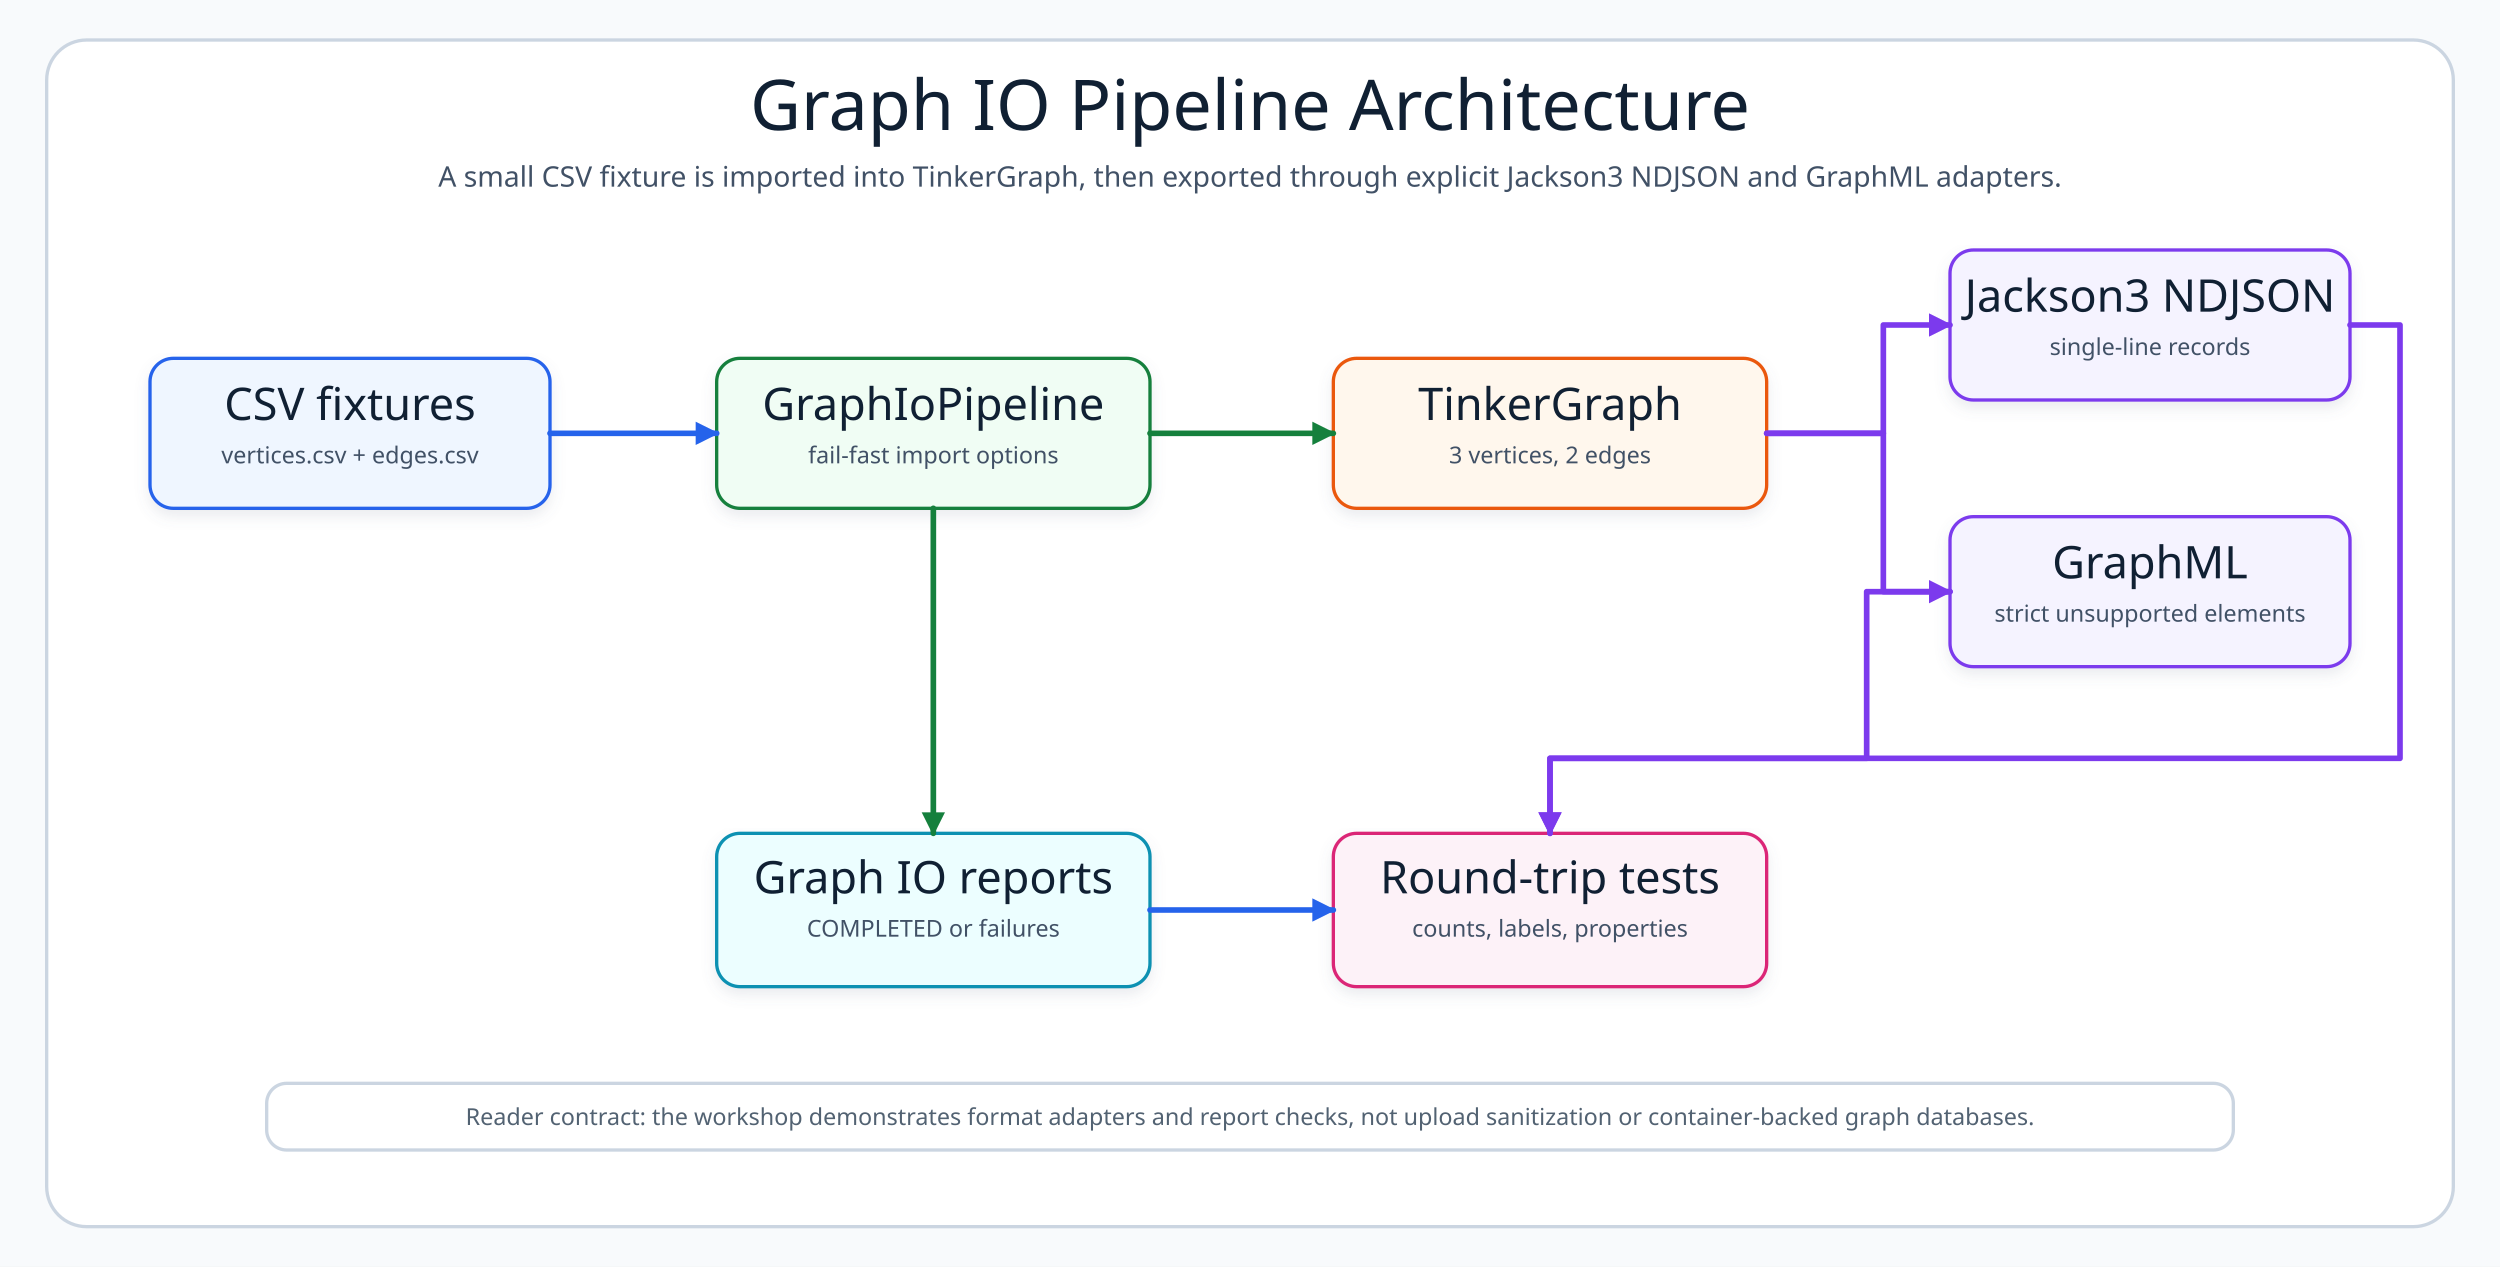
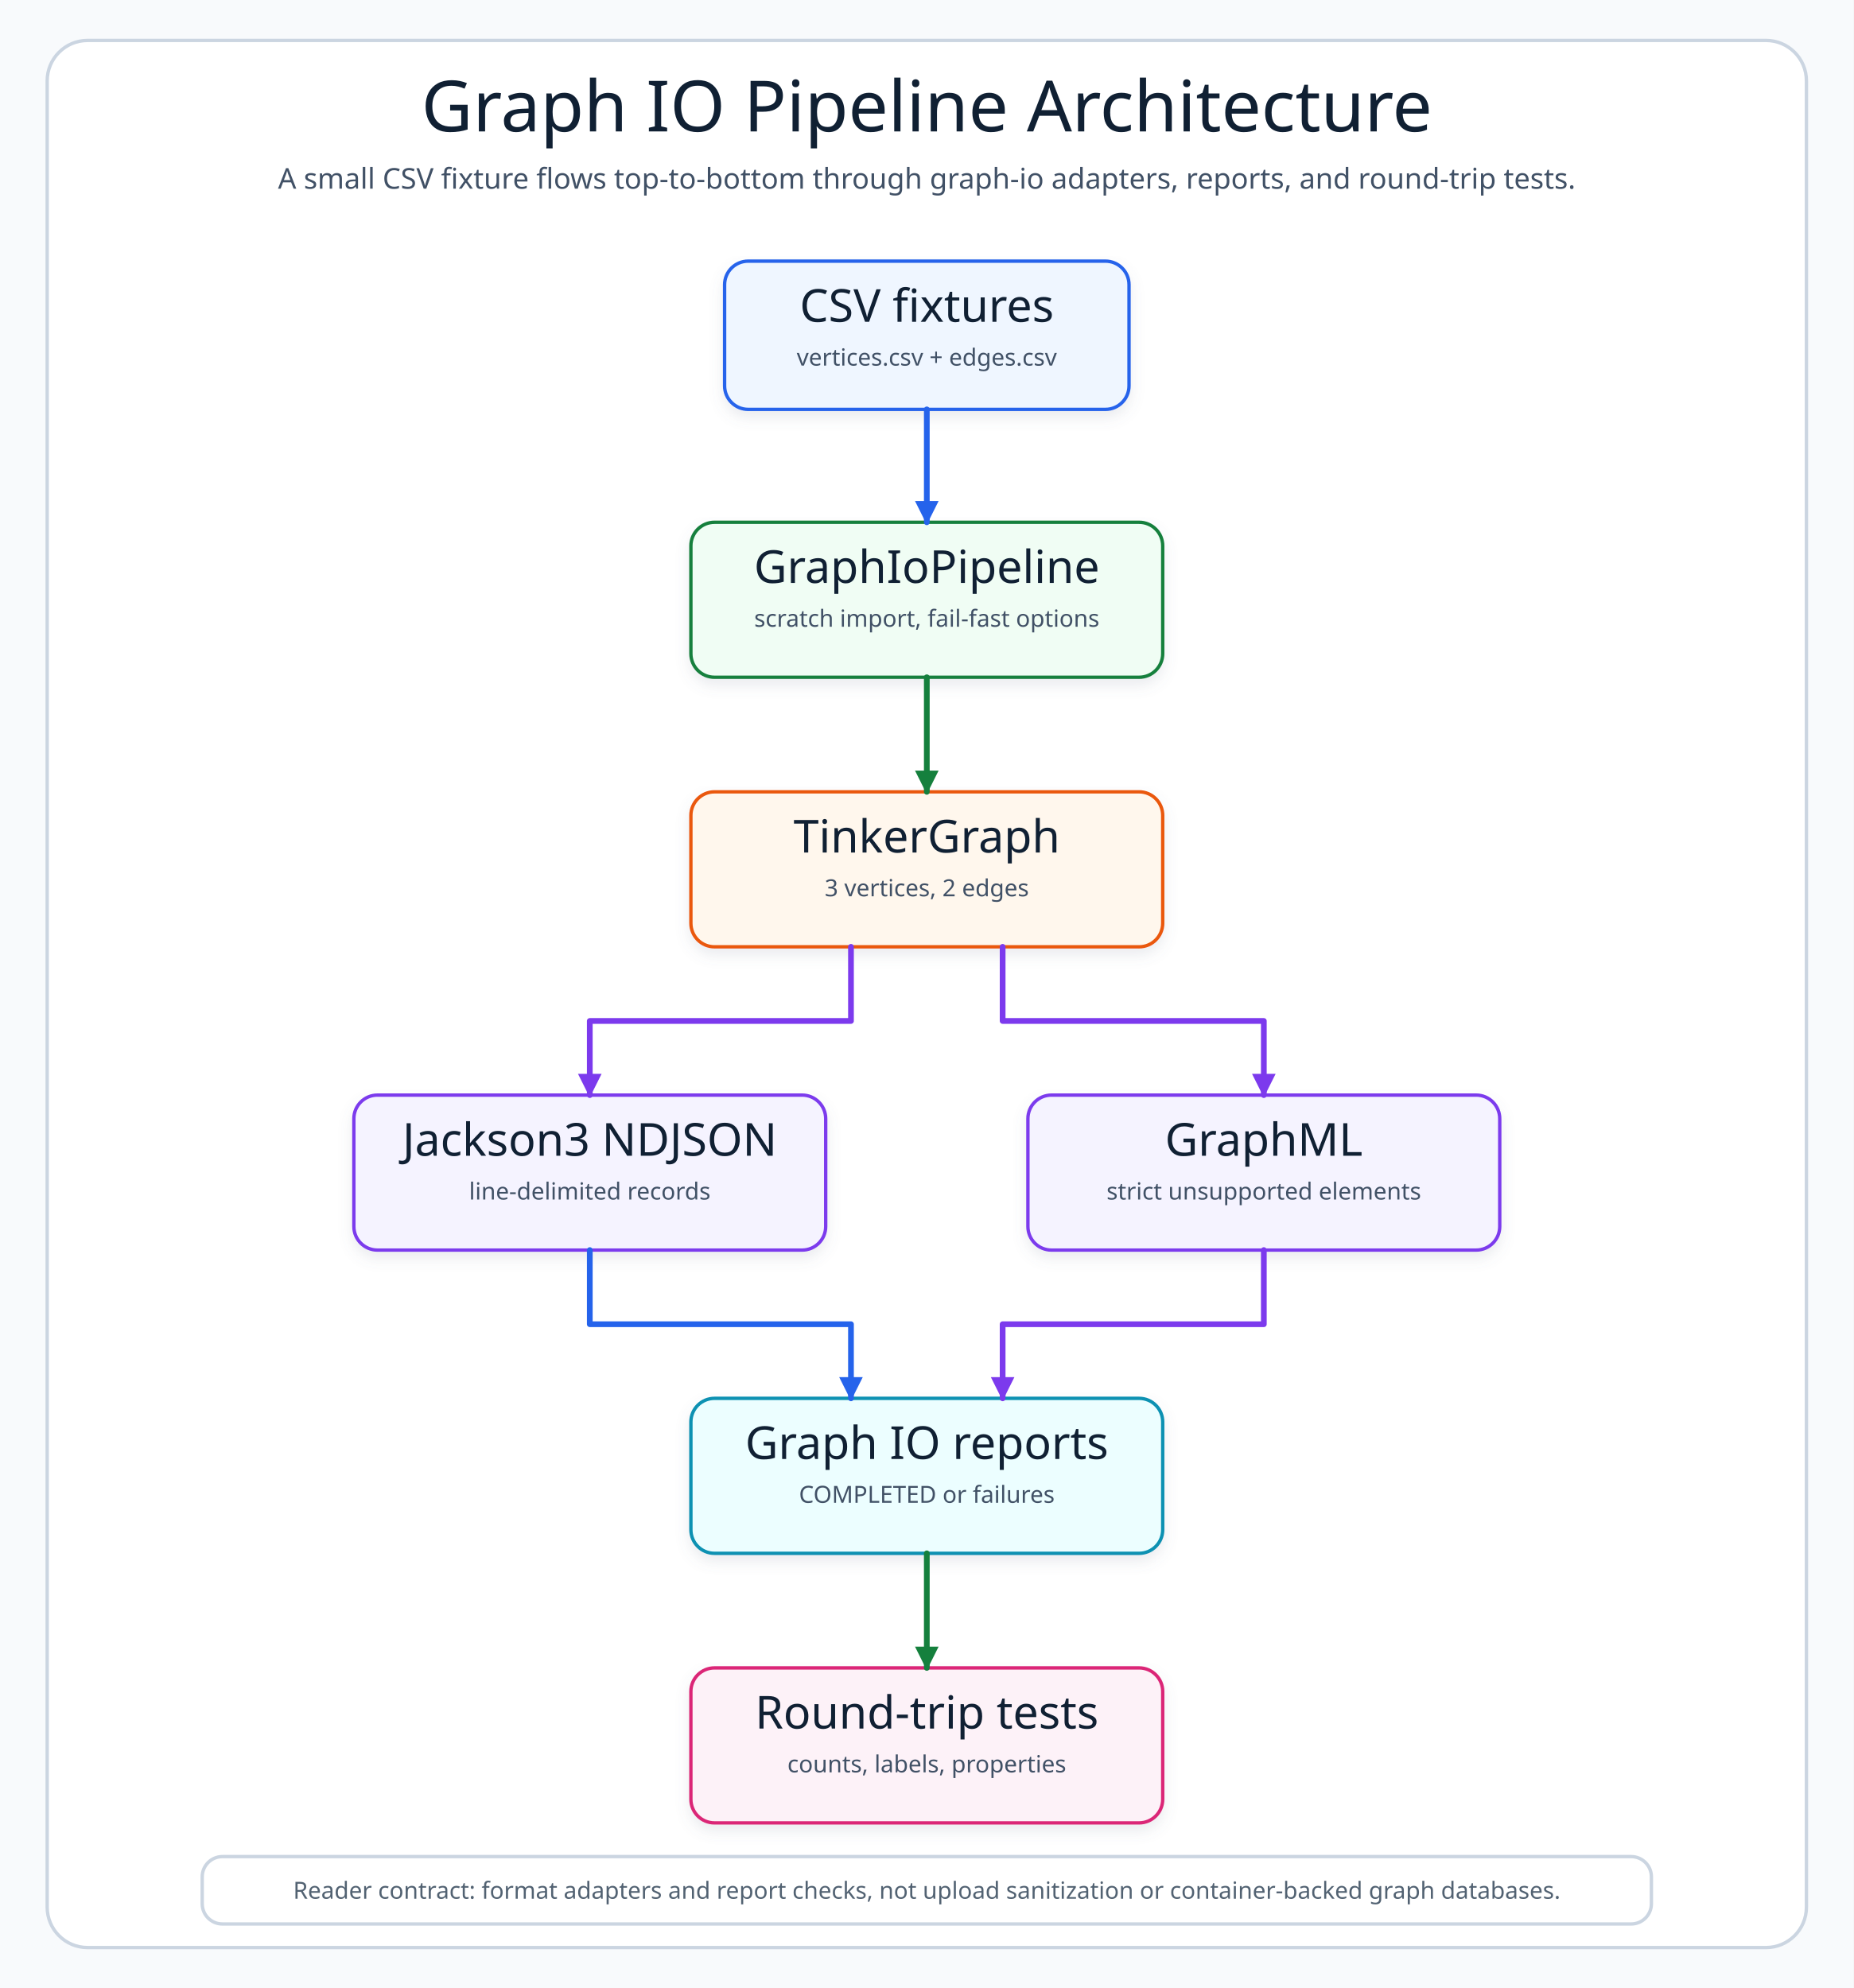
- <svg xmlns="http://www.w3.org/2000/svg" width="1500" height="760" viewBox="0 0 1500 760" role="img" aria-labelledby="title desc">
+ <svg xmlns="http://www.w3.org/2000/svg" width="1100" height="1180" viewBox="0 0 1100 1180" role="img" aria-labelledby="title desc">
  <defs>
    <filter id="shadow" x="-8%" y="-8%" width="116%" height="124%">
      <feDropShadow dx="0" dy="4" stdDeviation="4" flood-color="#64748B" flood-opacity="0.14" />
    </filter>
    <marker id="arrowBlue" viewBox="0 0 10 10" markerWidth="14" markerHeight="14" refX="9" refY="5" orient="auto" markerUnits="userSpaceOnUse">
      <path d="M 0 0 L 10 5 L 0 10 Z" fill="#2563EB" stroke-dasharray="none" stroke-linecap="round" stroke-linejoin="round" />
    </marker>
    <marker id="arrowGreen" viewBox="0 0 10 10" markerWidth="14" markerHeight="14" refX="9" refY="5" orient="auto" markerUnits="userSpaceOnUse">
      <path d="M 0 0 L 10 5 L 0 10 Z" fill="#15803D" stroke-dasharray="none" stroke-linecap="round" stroke-linejoin="round" />
    </marker>
    <marker id="arrowPurple" viewBox="0 0 10 10" markerWidth="14" markerHeight="14" refX="9" refY="5" orient="auto" markerUnits="userSpaceOnUse">
      <path d="M 0 0 L 10 5 L 0 10 Z" fill="#7C3AED" stroke-dasharray="none" stroke-linecap="round" stroke-linejoin="round" />
    </marker>
    <style>
      .canvas{fill:#F8FAFC}.frame{fill:#FFFFFF;stroke:#CBD5E1;stroke-width:2}.title{font-family:"Architects Daughter";font-size:42px;fill:#102033}.subtitle,.cardText,.footer{font-family:"Comic Mono";fill:#415166}.subtitle{font-size:17px}.cardTitle{font-family:"Architects Daughter";font-size:27px;fill:#102033}.cardText{font-size:14px}.node rect{rx:14;filter:url(#shadow)}.line{fill:none;stroke-width:3.4;stroke-linecap:round;stroke-linejoin:round}.blue{stroke:#2563EB;marker-end:url(#arrowBlue)}.green{stroke:#15803D;marker-end:url(#arrowGreen)}.purple{stroke:#7C3AED;marker-end:url(#arrowPurple)}.footer{font-size:14px;fill:#526272}
    </style>
  </defs>
-   <rect class="canvas" width="1500" height="760" />
-   <rect class="frame" x="28" y="24" width="1444" height="712" rx="24" />
-   <text class="title" x="750" y="78" text-anchor="middle">Graph IO Pipeline Architecture</text>
-   <text class="subtitle" x="750" y="112" text-anchor="middle">A small CSV fixture is imported into TinkerGraph, then exported through explicit Jackson3 NDJSON and GraphML adapters.</text>
+   <rect class="canvas" width="1100" height="1180" />
+   <rect class="frame" x="28" y="24" width="1044" height="1132" rx="24" />
+   <text class="title" x="550" y="78" text-anchor="middle">Graph IO Pipeline Architecture</text>
+   <text class="subtitle" x="550" y="112" text-anchor="middle">A small CSV fixture flows top-to-bottom through graph-io adapters, reports, and round-trip tests.</text>
  <g class="node" data-node="csv">
-     <rect x="90" y="215" width="240" height="90" fill="#EFF6FF" stroke="#2563EB" stroke-width="2" />
-     <text class="cardTitle" x="210" y="252" text-anchor="middle">CSV fixtures</text>
-     <text class="cardText" x="210" y="278" text-anchor="middle">vertices.csv + edges.csv</text>
+     <rect x="430" y="155" width="240" height="88" fill="#EFF6FF" stroke="#2563EB" stroke-width="2" />
+     <text class="cardTitle" x="550" y="191" text-anchor="middle">CSV fixtures</text>
+     <text class="cardText" x="550" y="217" text-anchor="middle">vertices.csv + edges.csv</text>
  </g>
  <g class="node" data-node="pipeline">
-     <rect x="430" y="215" width="260" height="90" fill="#F0FDF4" stroke="#15803D" stroke-width="2" />
-     <text class="cardTitle" x="560" y="252" text-anchor="middle">GraphIoPipeline</text>
-     <text class="cardText" x="560" y="278" text-anchor="middle">fail-fast import options</text>
+     <rect x="410" y="310" width="280" height="92" fill="#F0FDF4" stroke="#15803D" stroke-width="2" />
+     <text class="cardTitle" x="550" y="346" text-anchor="middle">GraphIoPipeline</text>
+     <text class="cardText" x="550" y="372" text-anchor="middle">scratch import, fail-fast options</text>
  </g>
  <g class="node" data-node="tinkergraph">
-     <rect x="800" y="215" width="260" height="90" fill="#FFF7ED" stroke="#EA580C" stroke-width="2" />
-     <text class="cardTitle" x="930" y="252" text-anchor="middle">TinkerGraph</text>
-     <text class="cardText" x="930" y="278" text-anchor="middle">3 vertices, 2 edges</text>
+     <rect x="410" y="470" width="280" height="92" fill="#FFF7ED" stroke="#EA580C" stroke-width="2" />
+     <text class="cardTitle" x="550" y="506" text-anchor="middle">TinkerGraph</text>
+     <text class="cardText" x="550" y="532" text-anchor="middle">3 vertices, 2 edges</text>
  </g>
  <g class="node" data-node="ndjson">
-     <rect x="1170" y="150" width="240" height="90" fill="#F5F3FF" stroke="#7C3AED" stroke-width="2" />
-     <text class="cardTitle" x="1290" y="187" text-anchor="middle">Jackson3 NDJSON</text>
-     <text class="cardText" x="1290" y="213" text-anchor="middle">single-line records</text>
+     <rect x="210" y="650" width="280" height="92" fill="#F5F3FF" stroke="#7C3AED" stroke-width="2" />
+     <text class="cardTitle" x="350" y="686" text-anchor="middle">Jackson3 NDJSON</text>
+     <text class="cardText" x="350" y="712" text-anchor="middle">line-delimited records</text>
  </g>
  <g class="node" data-node="graphml">
-     <rect x="1170" y="310" width="240" height="90" fill="#F5F3FF" stroke="#7C3AED" stroke-width="2" />
-     <text class="cardTitle" x="1290" y="347" text-anchor="middle">GraphML</text>
-     <text class="cardText" x="1290" y="373" text-anchor="middle">strict unsupported elements</text>
+     <rect x="610" y="650" width="280" height="92" fill="#F5F3FF" stroke="#7C3AED" stroke-width="2" />
+     <text class="cardTitle" x="750" y="686" text-anchor="middle">GraphML</text>
+     <text class="cardText" x="750" y="712" text-anchor="middle">strict unsupported elements</text>
  </g>
  <g class="node" data-node="reports">
-     <rect x="430" y="500" width="260" height="92" fill="#ECFEFF" stroke="#0891B2" stroke-width="2" />
-     <text class="cardTitle" x="560" y="536" text-anchor="middle">Graph IO reports</text>
-     <text class="cardText" x="560" y="562" text-anchor="middle">COMPLETED or failures</text>
+     <rect x="410" y="830" width="280" height="92" fill="#ECFEFF" stroke="#0891B2" stroke-width="2" />
+     <text class="cardTitle" x="550" y="866" text-anchor="middle">Graph IO reports</text>
+     <text class="cardText" x="550" y="892" text-anchor="middle">COMPLETED or failures</text>
  </g>
  <g class="node" data-node="tests">
-     <rect x="800" y="500" width="260" height="92" fill="#FDF2F8" stroke="#DB2777" stroke-width="2" />
-     <text class="cardTitle" x="930" y="536" text-anchor="middle">Round-trip tests</text>
-     <text class="cardText" x="930" y="562" text-anchor="middle">counts, labels, properties</text>
+     <rect x="410" y="990" width="280" height="92" fill="#FDF2F8" stroke="#DB2777" stroke-width="2" />
+     <text class="cardTitle" x="550" y="1026" text-anchor="middle">Round-trip tests</text>
+     <text class="cardText" x="550" y="1052" text-anchor="middle">counts, labels, properties</text>
  </g>
  <g class="edge" data-edge="csv-&gt;pipeline" data-label="paired CSV import">
-     <path class="line blue" d="M 330 260 L 430 260" />
+     <path class="line blue" d="M 550 243 L 550 310" />
  </g>
  <g class="edge" data-edge="pipeline-&gt;tinkergraph" data-label="GraphOperations writes">
-     <path class="line green" d="M 690 260 L 800 260" />
+     <path class="line green" d="M 550 402 L 550 470" />
  </g>
  <g class="edge" data-edge="tinkergraph-&gt;ndjson" data-label="filtered export">
-     <path class="line purple" d="M 1060 260 L 1130 260 L 1130 195 L 1170 195" />
+     <path class="line purple" d="M 505 562 L 505 606 L 350 606 L 350 650" />
  </g>
  <g class="edge" data-edge="tinkergraph-&gt;graphml" data-label="filtered export">
-     <path class="line purple" d="M 1060 260 L 1130 260 L 1130 355 L 1170 355" />
+     <path class="line purple" d="M 595 562 L 595 606 L 750 606 L 750 650" />
  </g>
-   <g class="edge" data-edge="pipeline-&gt;reports" data-label="report contract">
-     <path class="line green" d="M 560 305 L 560 500" />
+   <g class="edge" data-edge="ndjson-&gt;reports" data-label="report contract">
+     <path class="line blue" d="M 350 742 L 350 786 L 505 786 L 505 830" />
+   </g>
+   <g class="edge" data-edge="graphml-&gt;reports" data-label="report contract">
+     <path class="line purple" d="M 750 742 L 750 786 L 595 786 L 595 830" />
  </g>
  <g class="edge" data-edge="reports-&gt;tests" data-label="assert status">
-     <path class="line blue" d="M 690 546 L 800 546" />
+     <path class="line green" d="M 550 922 L 550 990" />
  </g>
-   <g class="edge" data-edge="ndjson-&gt;tests" data-label="round-trip proof">
-     <path class="line purple" d="M 1410 195 L 1440 195 L 1440 455 L 930 455 L 930 500" />
-   </g>
-   <g class="edge" data-edge="graphml-&gt;tests" data-label="round-trip proof">
-     <path class="line purple" d="M 1170 355 L 1120 355 L 1120 455 L 930 455 L 930 500" />
-   </g>
-   <rect x="160" y="650" width="1180" height="40" rx="12" fill="#FFFFFF" stroke="#CBD5E1" stroke-width="2" />
-   <text class="footer" x="750" y="675" text-anchor="middle">Reader contract: the workshop demonstrates format adapters and report checks, not upload sanitization or container-backed graph databases.</text>
+   <rect x="120" y="1102" width="860" height="40" rx="12" fill="#FFFFFF" stroke="#CBD5E1" stroke-width="2" />
+   <text class="footer" x="550" y="1127" text-anchor="middle">Reader contract: format adapters and report checks, not upload sanitization or container-backed graph databases.</text>
</svg>
